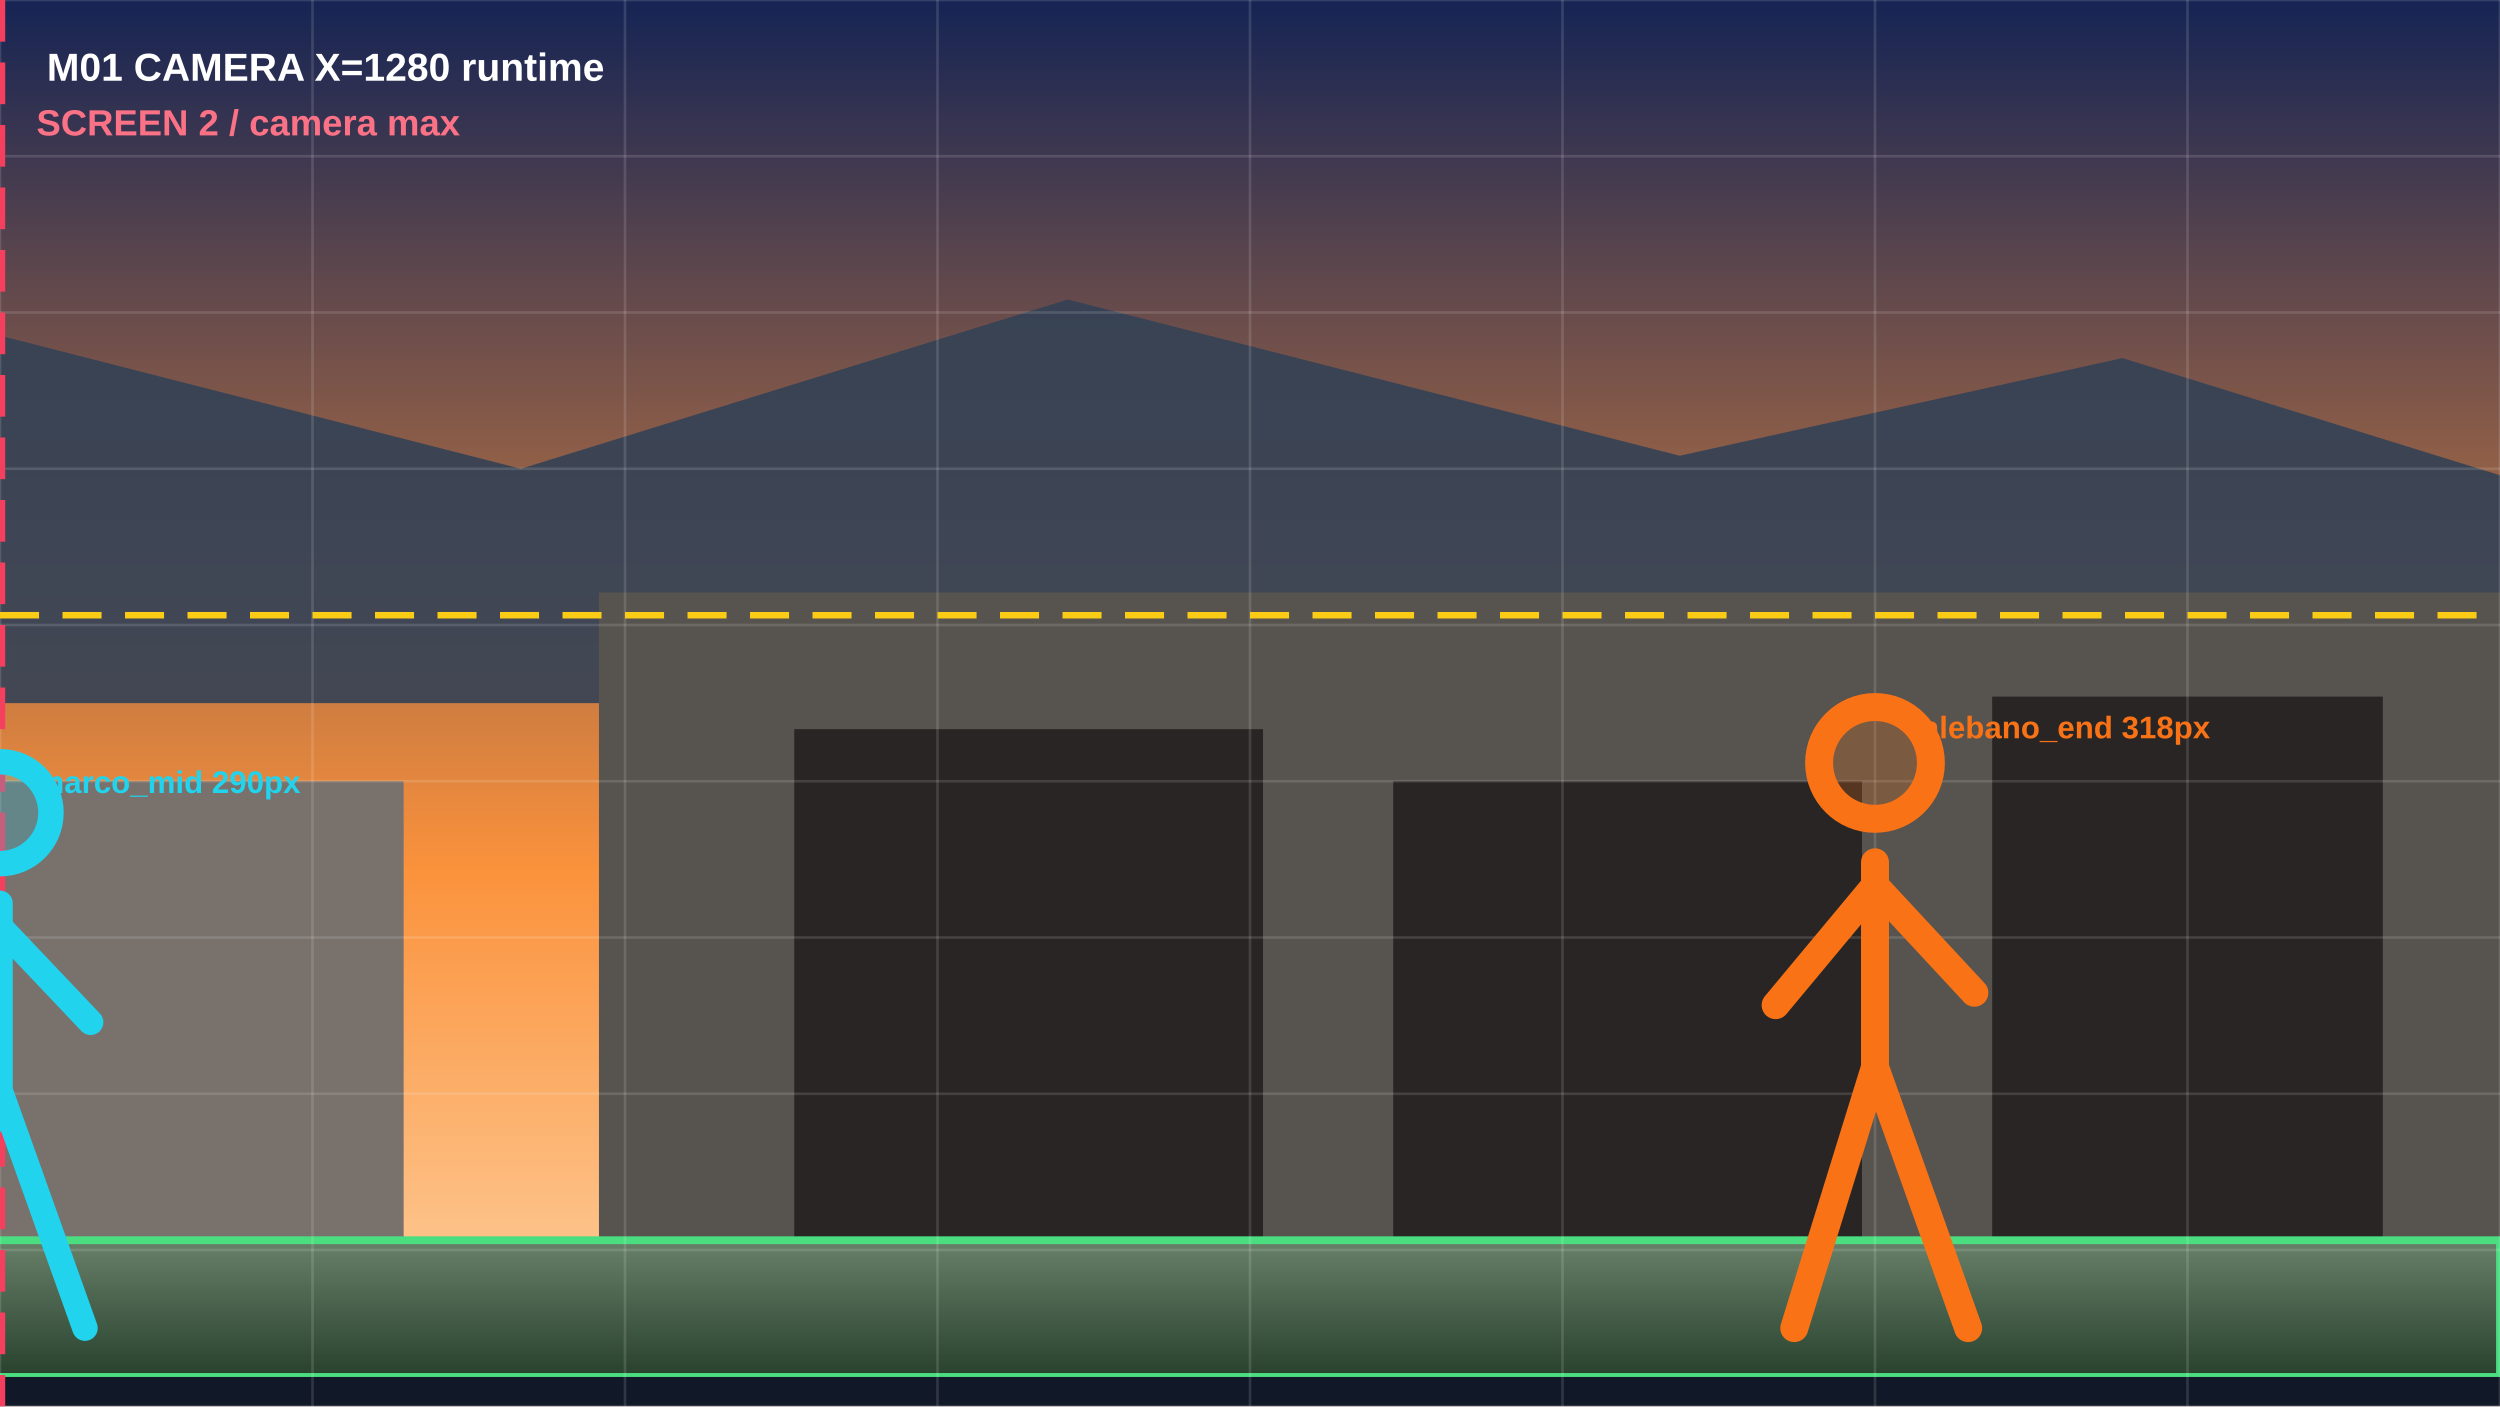
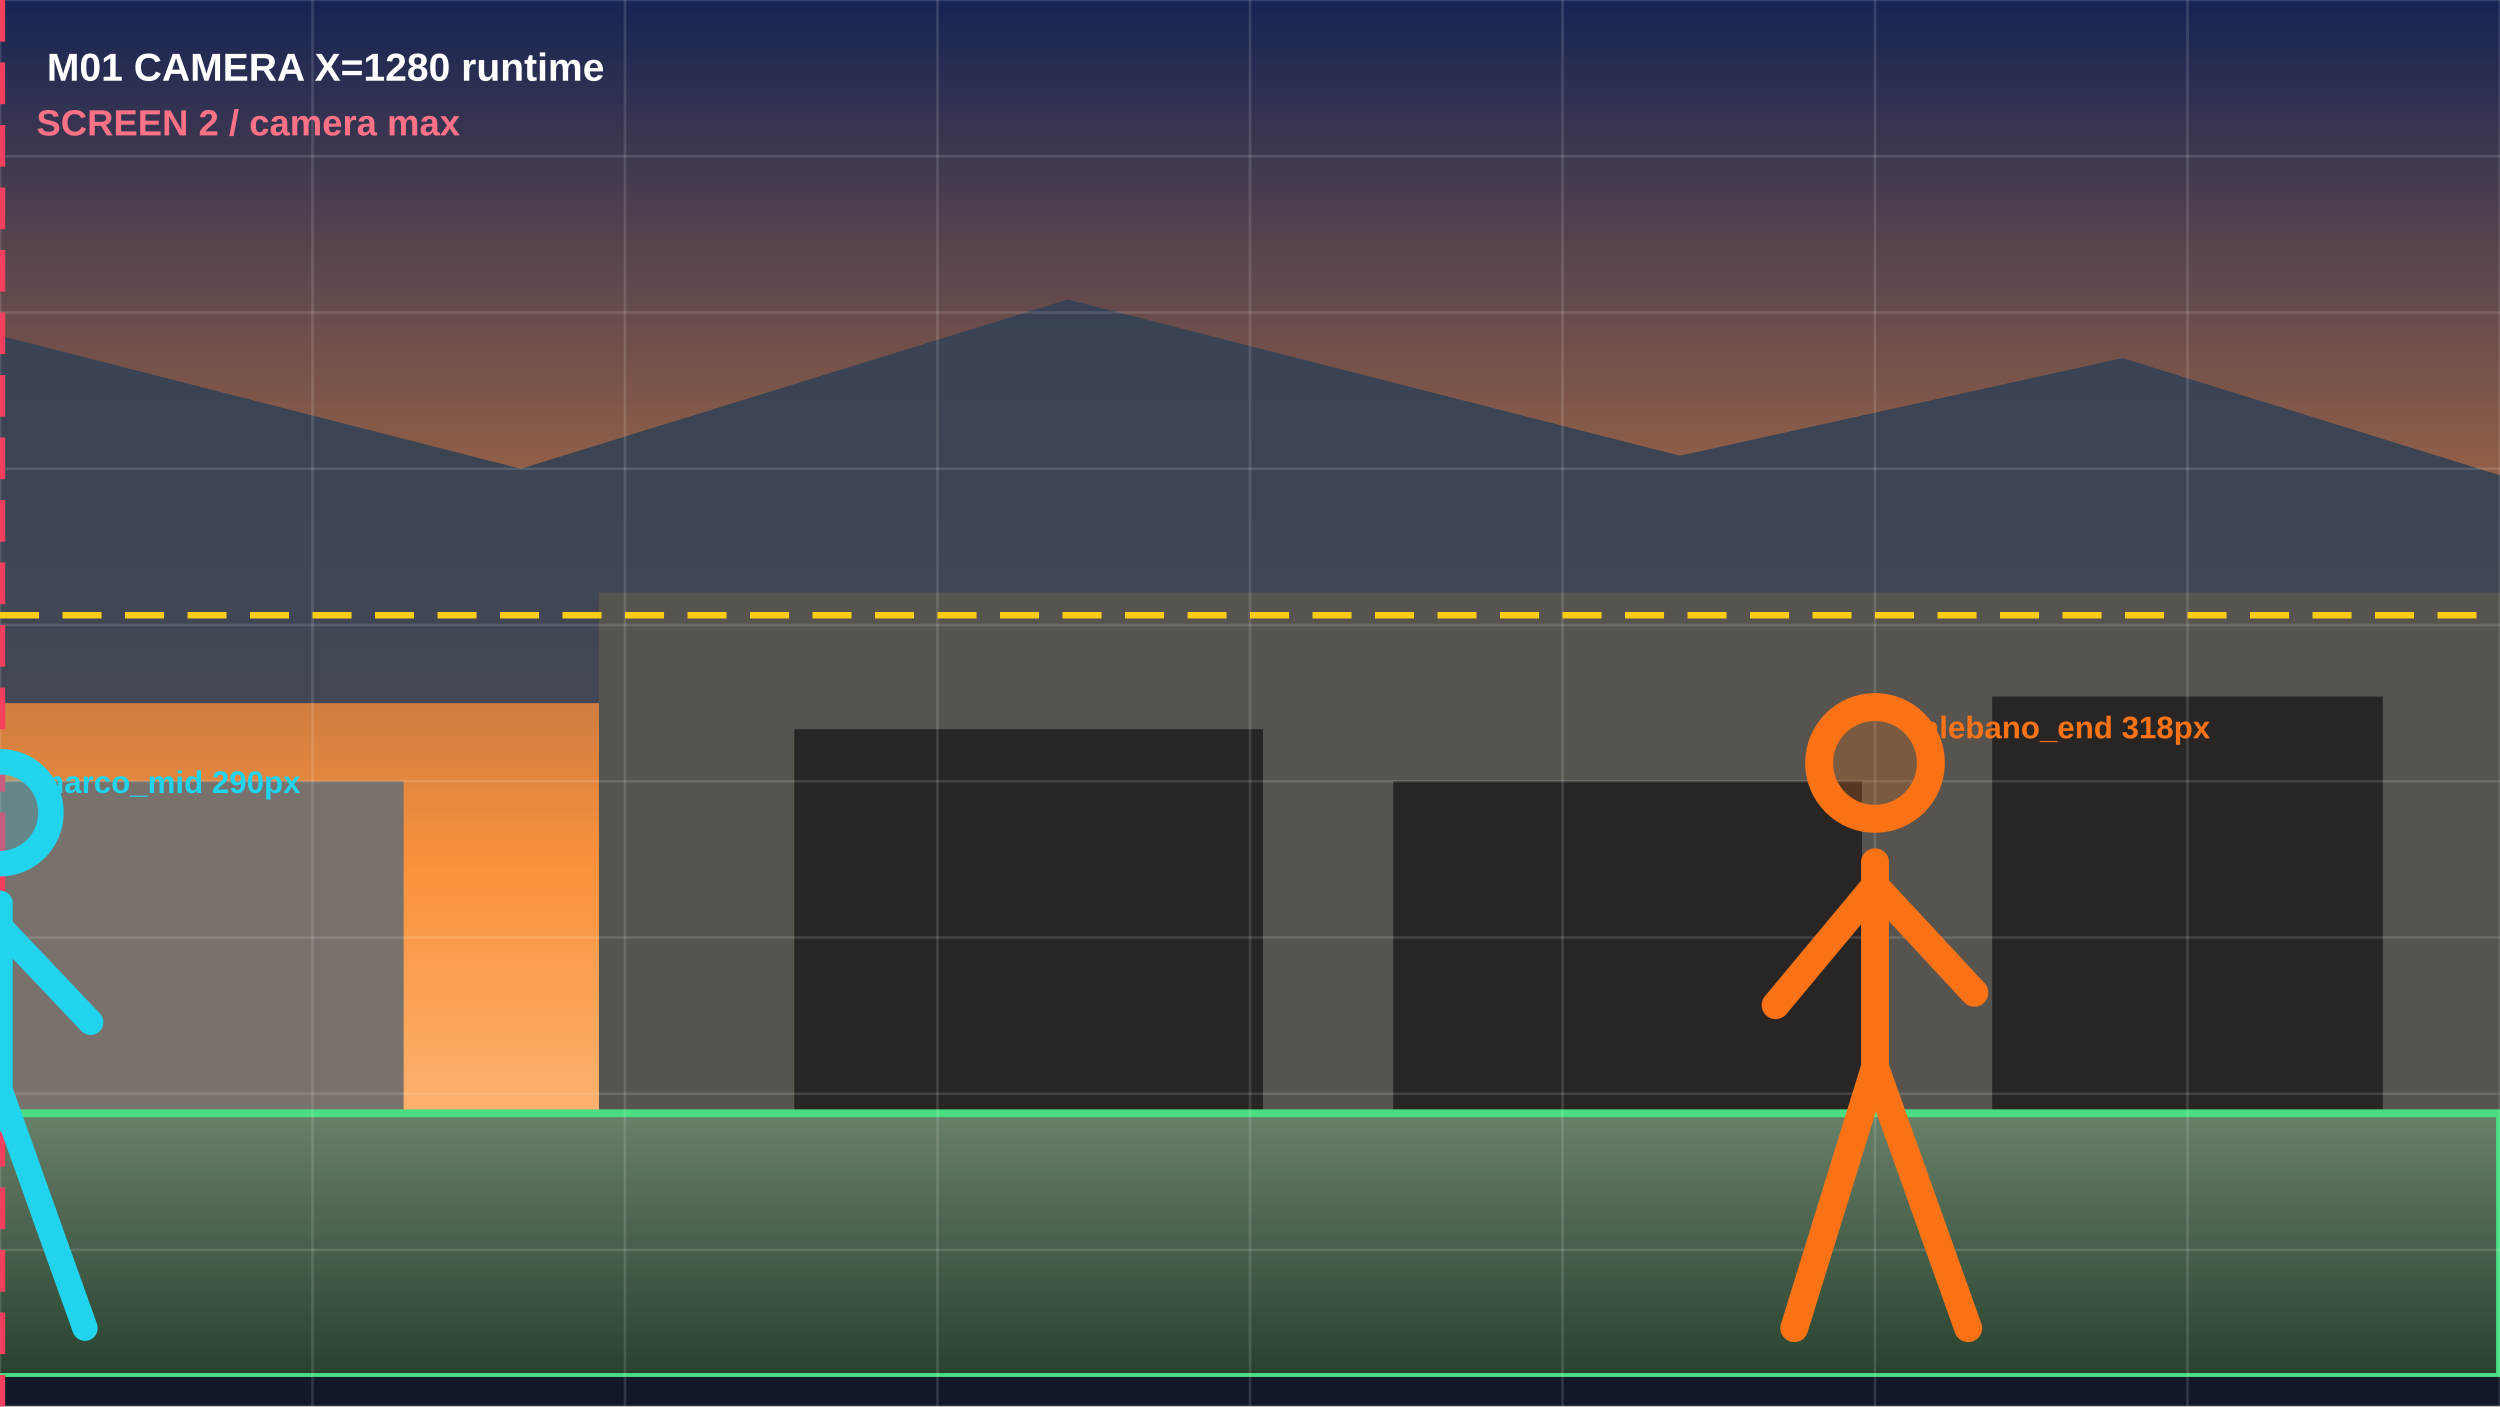
<svg xmlns="http://www.w3.org/2000/svg" width="1280" height="720" viewBox="1920 0 1920 1080" role="img" aria-label="M01 deterministic greybox">
  <defs>
    <linearGradient id="sky" x1="0" y1="0" x2="0" y2="1">
      <stop offset="0" stop-color="#172554" />
      <stop offset="0.62" stop-color="#fb923c" />
      <stop offset="1" stop-color="#fed7aa" />
    </linearGradient>
    <linearGradient id="ground" x1="0" y1="0" x2="0" y2="1">
      <stop offset="0" stop-color="#78716c" />
      <stop offset="1" stop-color="#292524" />
    </linearGradient>
  </defs>
  <rect width="3840" height="1080" fill="url(#sky)" />
  <path d="M0 472.5 L420 335 L760 392 L1110 270 L1460 390 L1870 245 L2320 360 L2740 230 L3210 350 L3550 275 L3840 365 L3840 540 L0 540Z" fill="#334155" opacity="0.9" />
  <g fill="#475569" opacity="0">
    <rect x="0" y="390" width="340" height="190" />
    <rect x="365" y="420" width="300" height="160" />
    <rect x="700" y="370" width="420" height="210" />
    <rect x="1160" y="410" width="330" height="170" />
    <rect x="1530" y="350" width="380" height="230" />
    <rect x="1950" y="400" width="320" height="180" />
    <rect x="2310" y="365" width="410" height="215" />
    <rect x="2760" y="410" width="300" height="170" />
    <rect x="3100" y="345" width="390" height="235" />
    <rect x="3530" y="395" width="310" height="185" />
  </g>
  <g opacity="0">
-     <rect x="0" y="540" width="1140" height="412.5" fill="#57534e" />
+     <rect x="0" y="540" width="1140" height="315" fill="#57534e" />
    <rect x="0" y="540" width="1140" height="42" fill="#1c1917" />
    <g fill="#1c1917">
-       <rect x="110" y="600" width="260" height="352.5" />
-       <rect x="440" y="600" width="260" height="352.5" />
-       <rect x="770" y="600" width="260" height="352.5" />
+       <rect x="110" y="600" width="260" height="255" />
+       <rect x="440" y="600" width="260" height="255" />
+       <rect x="770" y="600" width="260" height="255" />
    </g>
    <g fill="#a8a29e">
-       <rect x="80" y="580" width="38" height="372.5" />
-       <rect x="370" y="580" width="38" height="372.5" />
-       <rect x="700" y="580" width="38" height="372.5" />
-       <rect x="1030" y="580" width="42" height="372.5" />
+       <rect x="80" y="580" width="38" height="275" />
+       <rect x="370" y="580" width="38" height="275" />
+       <rect x="700" y="580" width="38" height="275" />
+       <rect x="1030" y="580" width="42" height="275" />
    </g>
-     <rect x="2130" y="510" width="1710" height="442.5" fill="#57534e" />
+     <rect x="2130" y="510" width="1710" height="345" fill="#57534e" />
    <rect x="2130" y="510" width="1710" height="42" fill="#1c1917" />
    <g fill="#1c1917">
-       <rect x="2240" y="610" width="350" height="342.5" />
-       <rect x="2680" y="610" width="350" height="342.5" />
-       <rect x="3120" y="610" width="350" height="342.5" />
-       <rect x="3560" y="610" width="230" height="342.5" />
+       <rect x="2240" y="610" width="350" height="245" />
+       <rect x="2680" y="610" width="350" height="245" />
+       <rect x="3120" y="610" width="350" height="245" />
+       <rect x="3560" y="610" width="230" height="245" />
    </g>
    <g fill="#a8a29e">
-       <rect x="2180" y="570" width="44" height="382.5" />
-       <rect x="2600" y="570" width="44" height="382.5" />
-       <rect x="3040" y="570" width="44" height="382.5" />
-       <rect x="3480" y="570" width="44" height="382.5" />
-       <rect x="3790" y="570" width="44" height="382.5" />
+       <rect x="2180" y="570" width="44" height="285" />
+       <rect x="2600" y="570" width="44" height="285" />
+       <rect x="3040" y="570" width="44" height="285" />
+       <rect x="3480" y="570" width="44" height="285" />
+       <rect x="3790" y="570" width="44" height="285" />
    </g>
  </g>
  <rect x="0" y="430" width="1360" height="523" fill="#57534e" opacity="1" />
  <rect x="90" y="560" width="340" height="393" fill="#292524" opacity="1" />
  <rect x="520" y="600" width="340" height="353" fill="#292524" opacity="1" />
  <rect x="950" y="545" width="330" height="408" fill="#292524" opacity="1" />
  <rect x="1510" y="600" width="720" height="353" fill="#78716c" opacity="1" />
  <rect x="2380" y="455" width="1460" height="498" fill="#57534e" opacity="1" />
  <rect x="2530" y="560" width="360" height="393" fill="#292524" opacity="1" />
  <rect x="2990" y="600" width="360" height="353" fill="#292524" opacity="1" />
  <rect x="3450" y="535" width="300" height="418" fill="#292524" opacity="1" />
-   <rect x="0" y="952.5" width="3840" height="105" fill="url(#ground)" />
-   <rect x="0" y="952.5" width="3840" height="105" fill="#22c55e" fill-opacity="0.18" stroke="#4ade80" stroke-width="6" />
+   <rect x="0" y="855" width="3840" height="202.5" fill="url(#ground)" />
+   <rect x="0" y="855" width="3840" height="202.5" fill="#22c55e" fill-opacity="0.18" stroke="#4ade80" stroke-width="6" />
  <rect x="0" y="1057.5" width="3840" height="22.5" fill="#111827" />
  <g stroke="#ffffff" stroke-opacity="0.13" stroke-width="2">
    <line x1="0" y1="0" x2="0" y2="1080" />
    <line x1="240" y1="0" x2="240" y2="1080" />
    <line x1="480" y1="0" x2="480" y2="1080" />
    <line x1="720" y1="0" x2="720" y2="1080" />
    <line x1="960" y1="0" x2="960" y2="1080" />
    <line x1="1200" y1="0" x2="1200" y2="1080" />
    <line x1="1440" y1="0" x2="1440" y2="1080" />
    <line x1="1680" y1="0" x2="1680" y2="1080" />
    <line x1="1920" y1="0" x2="1920" y2="1080" />
    <line x1="2160" y1="0" x2="2160" y2="1080" />
    <line x1="2400" y1="0" x2="2400" y2="1080" />
    <line x1="2640" y1="0" x2="2640" y2="1080" />
    <line x1="2880" y1="0" x2="2880" y2="1080" />
    <line x1="3120" y1="0" x2="3120" y2="1080" />
    <line x1="3360" y1="0" x2="3360" y2="1080" />
    <line x1="3600" y1="0" x2="3600" y2="1080" />
    <line x1="3840" y1="0" x2="3840" y2="1080" />
    <line x1="0" y1="0" x2="3840" y2="0" />
    <line x1="0" y1="120" x2="3840" y2="120" />
    <line x1="0" y1="240" x2="3840" y2="240" />
    <line x1="0" y1="360" x2="3840" y2="360" />
    <line x1="0" y1="480" x2="3840" y2="480" />
    <line x1="0" y1="600" x2="3840" y2="600" />
    <line x1="0" y1="720" x2="3840" y2="720" />
    <line x1="0" y1="840" x2="3840" y2="840" />
    <line x1="0" y1="960" x2="3840" y2="960" />
    <line x1="0" y1="1080" x2="3840" y2="1080" />
  </g>
  <line x1="0" y1="472.5" x2="3840" y2="472.5" stroke="#facc15" stroke-width="5" stroke-dasharray="30 18" />
  <line x1="1920" y1="0" x2="1920" y2="1080" stroke="#f43f5e" stroke-width="8" stroke-dasharray="32 16" />
-   <text x="34" y="932.5" fill="#86efac" font-family="Arial,sans-serif" font-size="26" font-weight="700">WALK TOP 635px runtime</text>
+   <text x="34" y="835" fill="#86efac" font-family="Arial,sans-serif" font-size="26" font-weight="700">WALK TOP 570px runtime</text>
  <text x="34" y="1039.5" fill="#86efac" font-family="Arial,sans-serif" font-size="26" font-weight="700">WALK BOTTOM 705px runtime</text>
  <text x="1948" y="104" fill="#fb7185" font-family="Arial,sans-serif" font-size="28" font-weight="700">SCREEN 2 / camera max</text>
  <g aria-label="marco_start" fill="none" stroke="#22d3ee" stroke-width="19.575" stroke-linecap="round" stroke-linejoin="round">
    <circle cx="450" cy="624.15" r="39.15" fill="#22d3ee" fill-opacity="0.22" />
    <path d="M 450 693.75 L 450 837.3 M 450 711.75 L 380.4 793.8 M 450 711.75 L 519.6 785.1 M 450 837.3 L 393.45 1020 M 450 837.3 L 515.25 1020" />
  </g>
  <text x="478" y="609" fill="#22d3ee" font-family="Arial,sans-serif" font-size="24" font-weight="700">marco_start 290px</text>
  <g aria-label="marco_mid" fill="none" stroke="#22d3ee" stroke-width="19.575" stroke-linecap="round" stroke-linejoin="round">
    <circle cx="1920" cy="624.15" r="39.15" fill="#22d3ee" fill-opacity="0.22" />
    <path d="M 1920 693.75 L 1920 837.3 M 1920 711.75 L 1850.4 793.8 M 1920 711.75 L 1989.6 785.1 M 1920 837.3 L 1863.45 1020 M 1920 837.3 L 1985.25 1020" />
  </g>
  <text x="1948" y="609" fill="#22d3ee" font-family="Arial,sans-serif" font-size="24" font-weight="700">marco_mid 290px</text>
  <g aria-label="talebano_end" fill="none" stroke="#f97316" stroke-width="21.465" stroke-linecap="round" stroke-linejoin="round">
    <circle cx="3360" cy="585.93" r="42.93" fill="#f97316" fill-opacity="0.22" />
    <path d="M 3360 662.25 L 3360 819.66 M 3360 680.25 L 3283.68 771.96 M 3360 680.25 L 3436.32 762.42 M 3360 819.66 L 3297.99 1020 M 3360 819.66 L 3431.55 1020" />
  </g>
  <text x="3388" y="567" fill="#f97316" font-family="Arial,sans-serif" font-size="24" font-weight="700">talebano_end 318px</text>
  <text x="1956" y="62" fill="#fff" font-family="Arial,sans-serif" font-size="30" font-weight="700">M01 CAMERA X=1280 runtime</text>
</svg>
